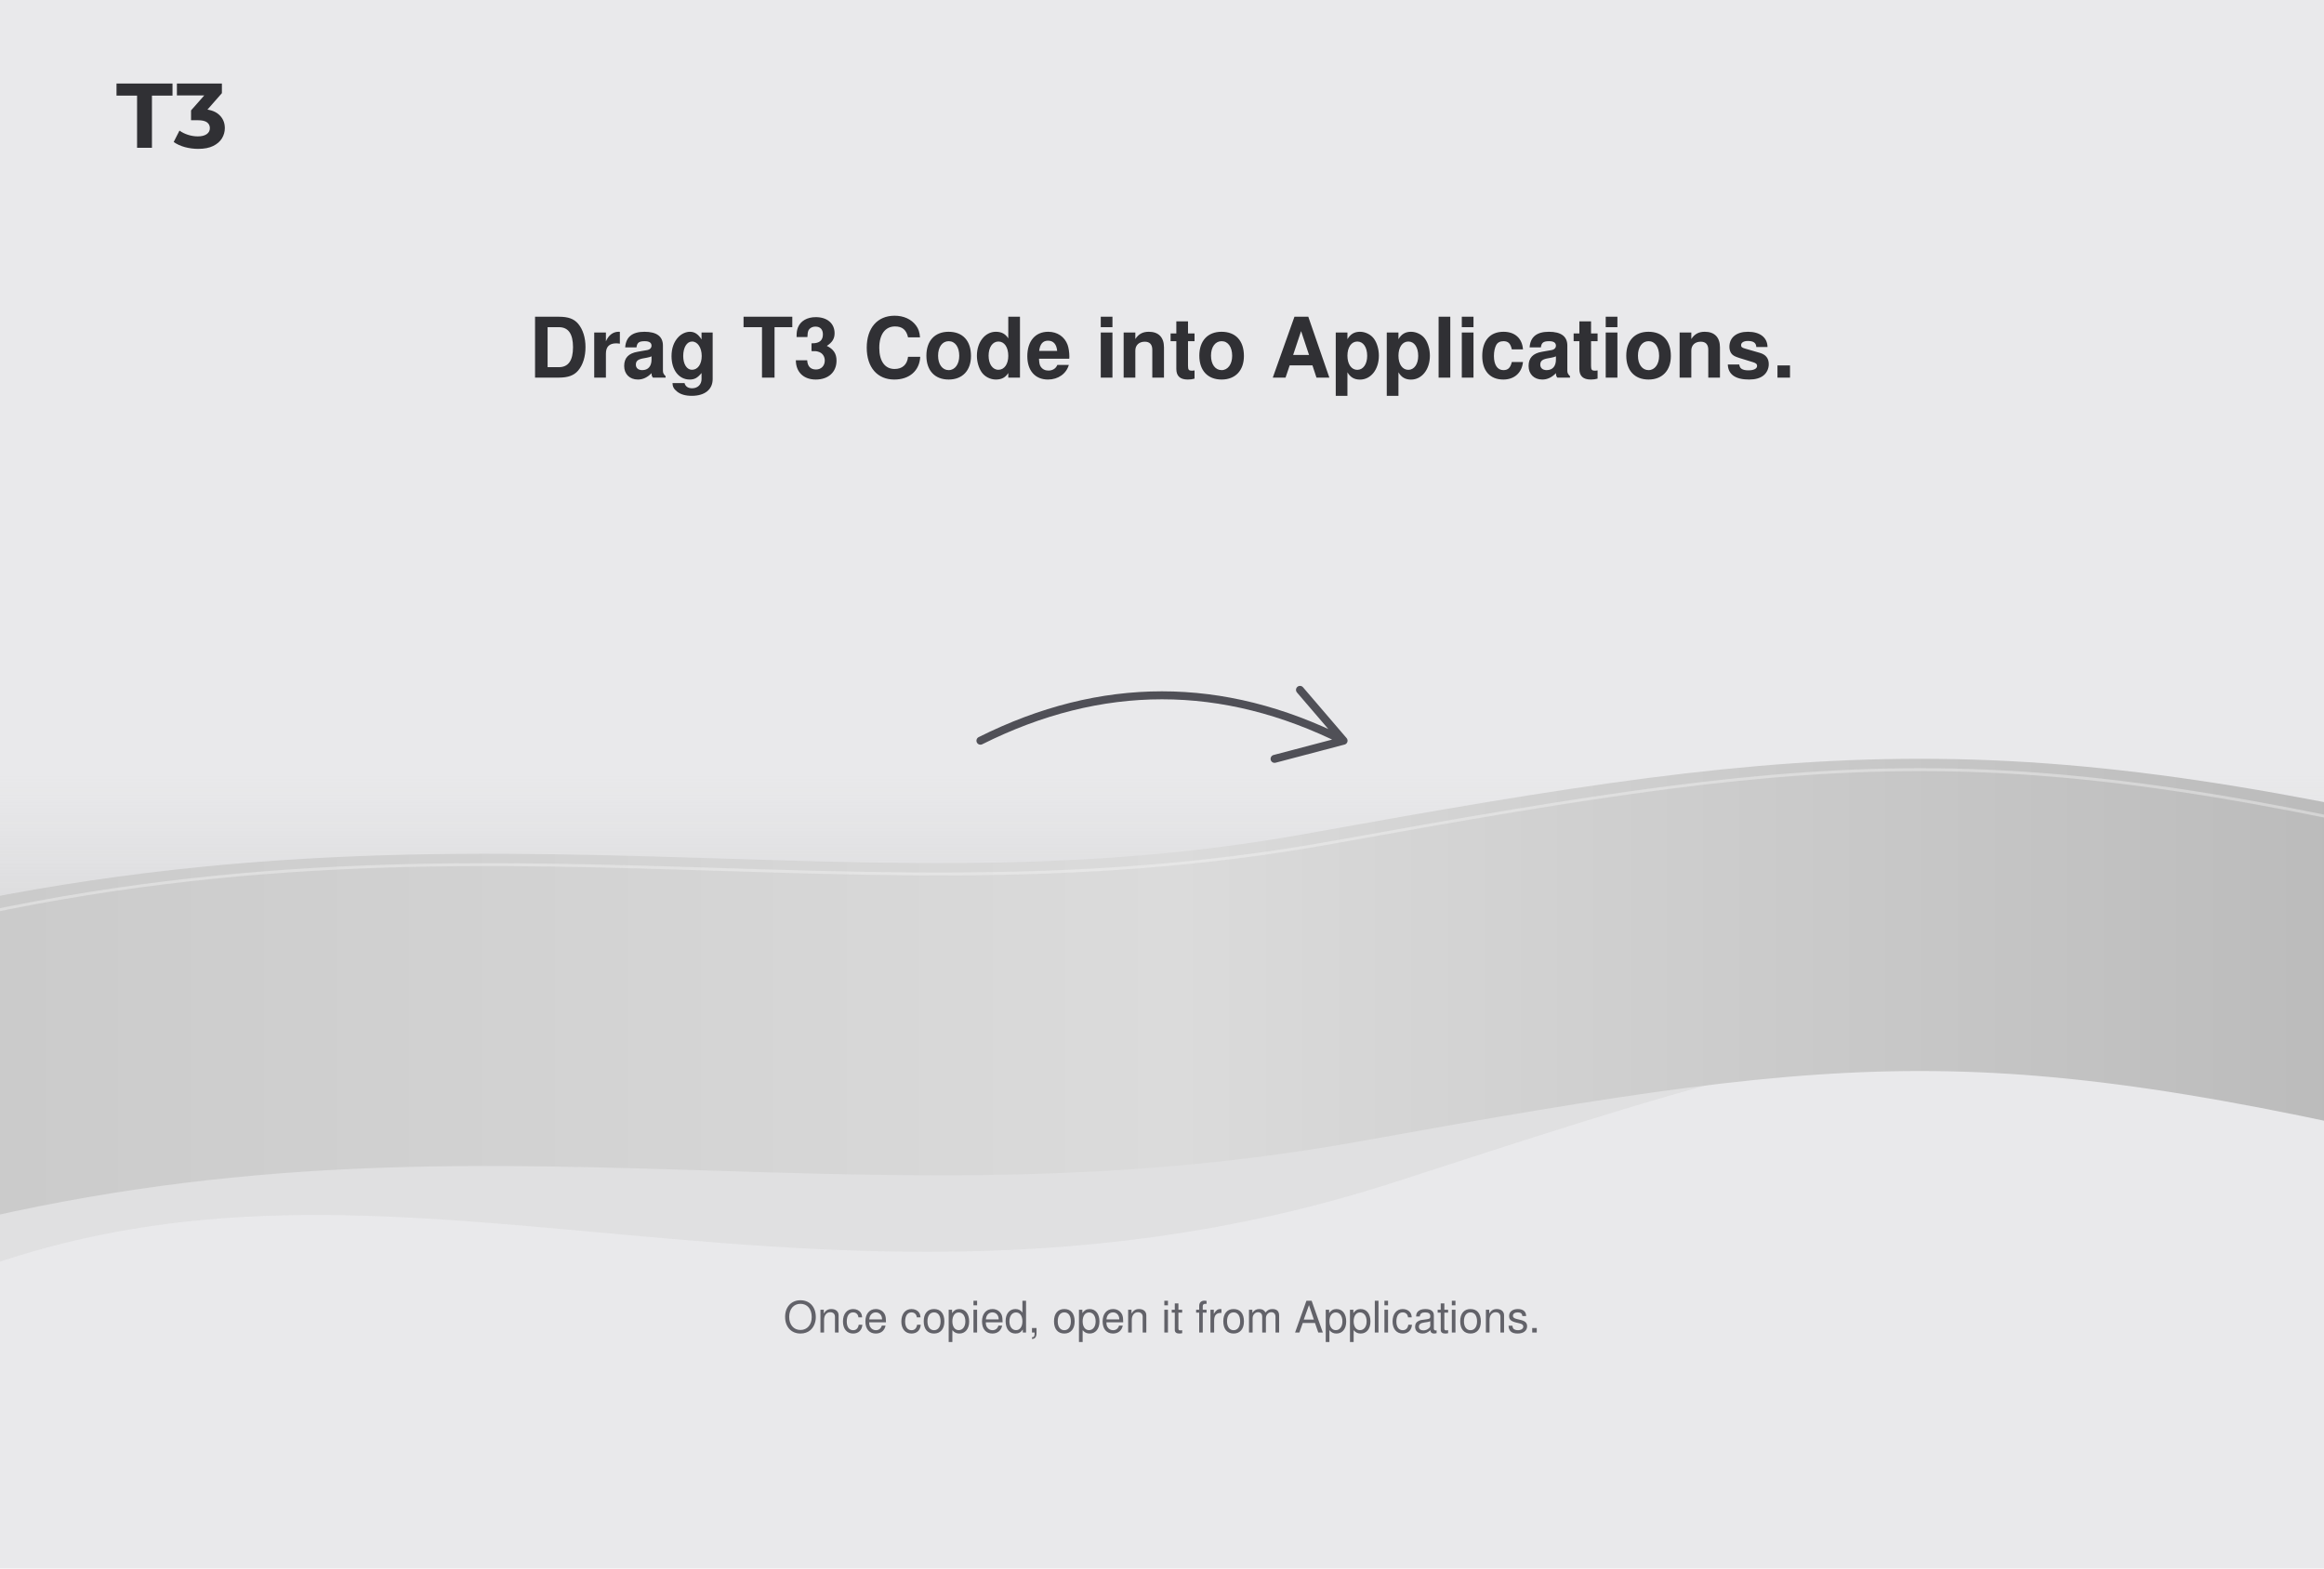
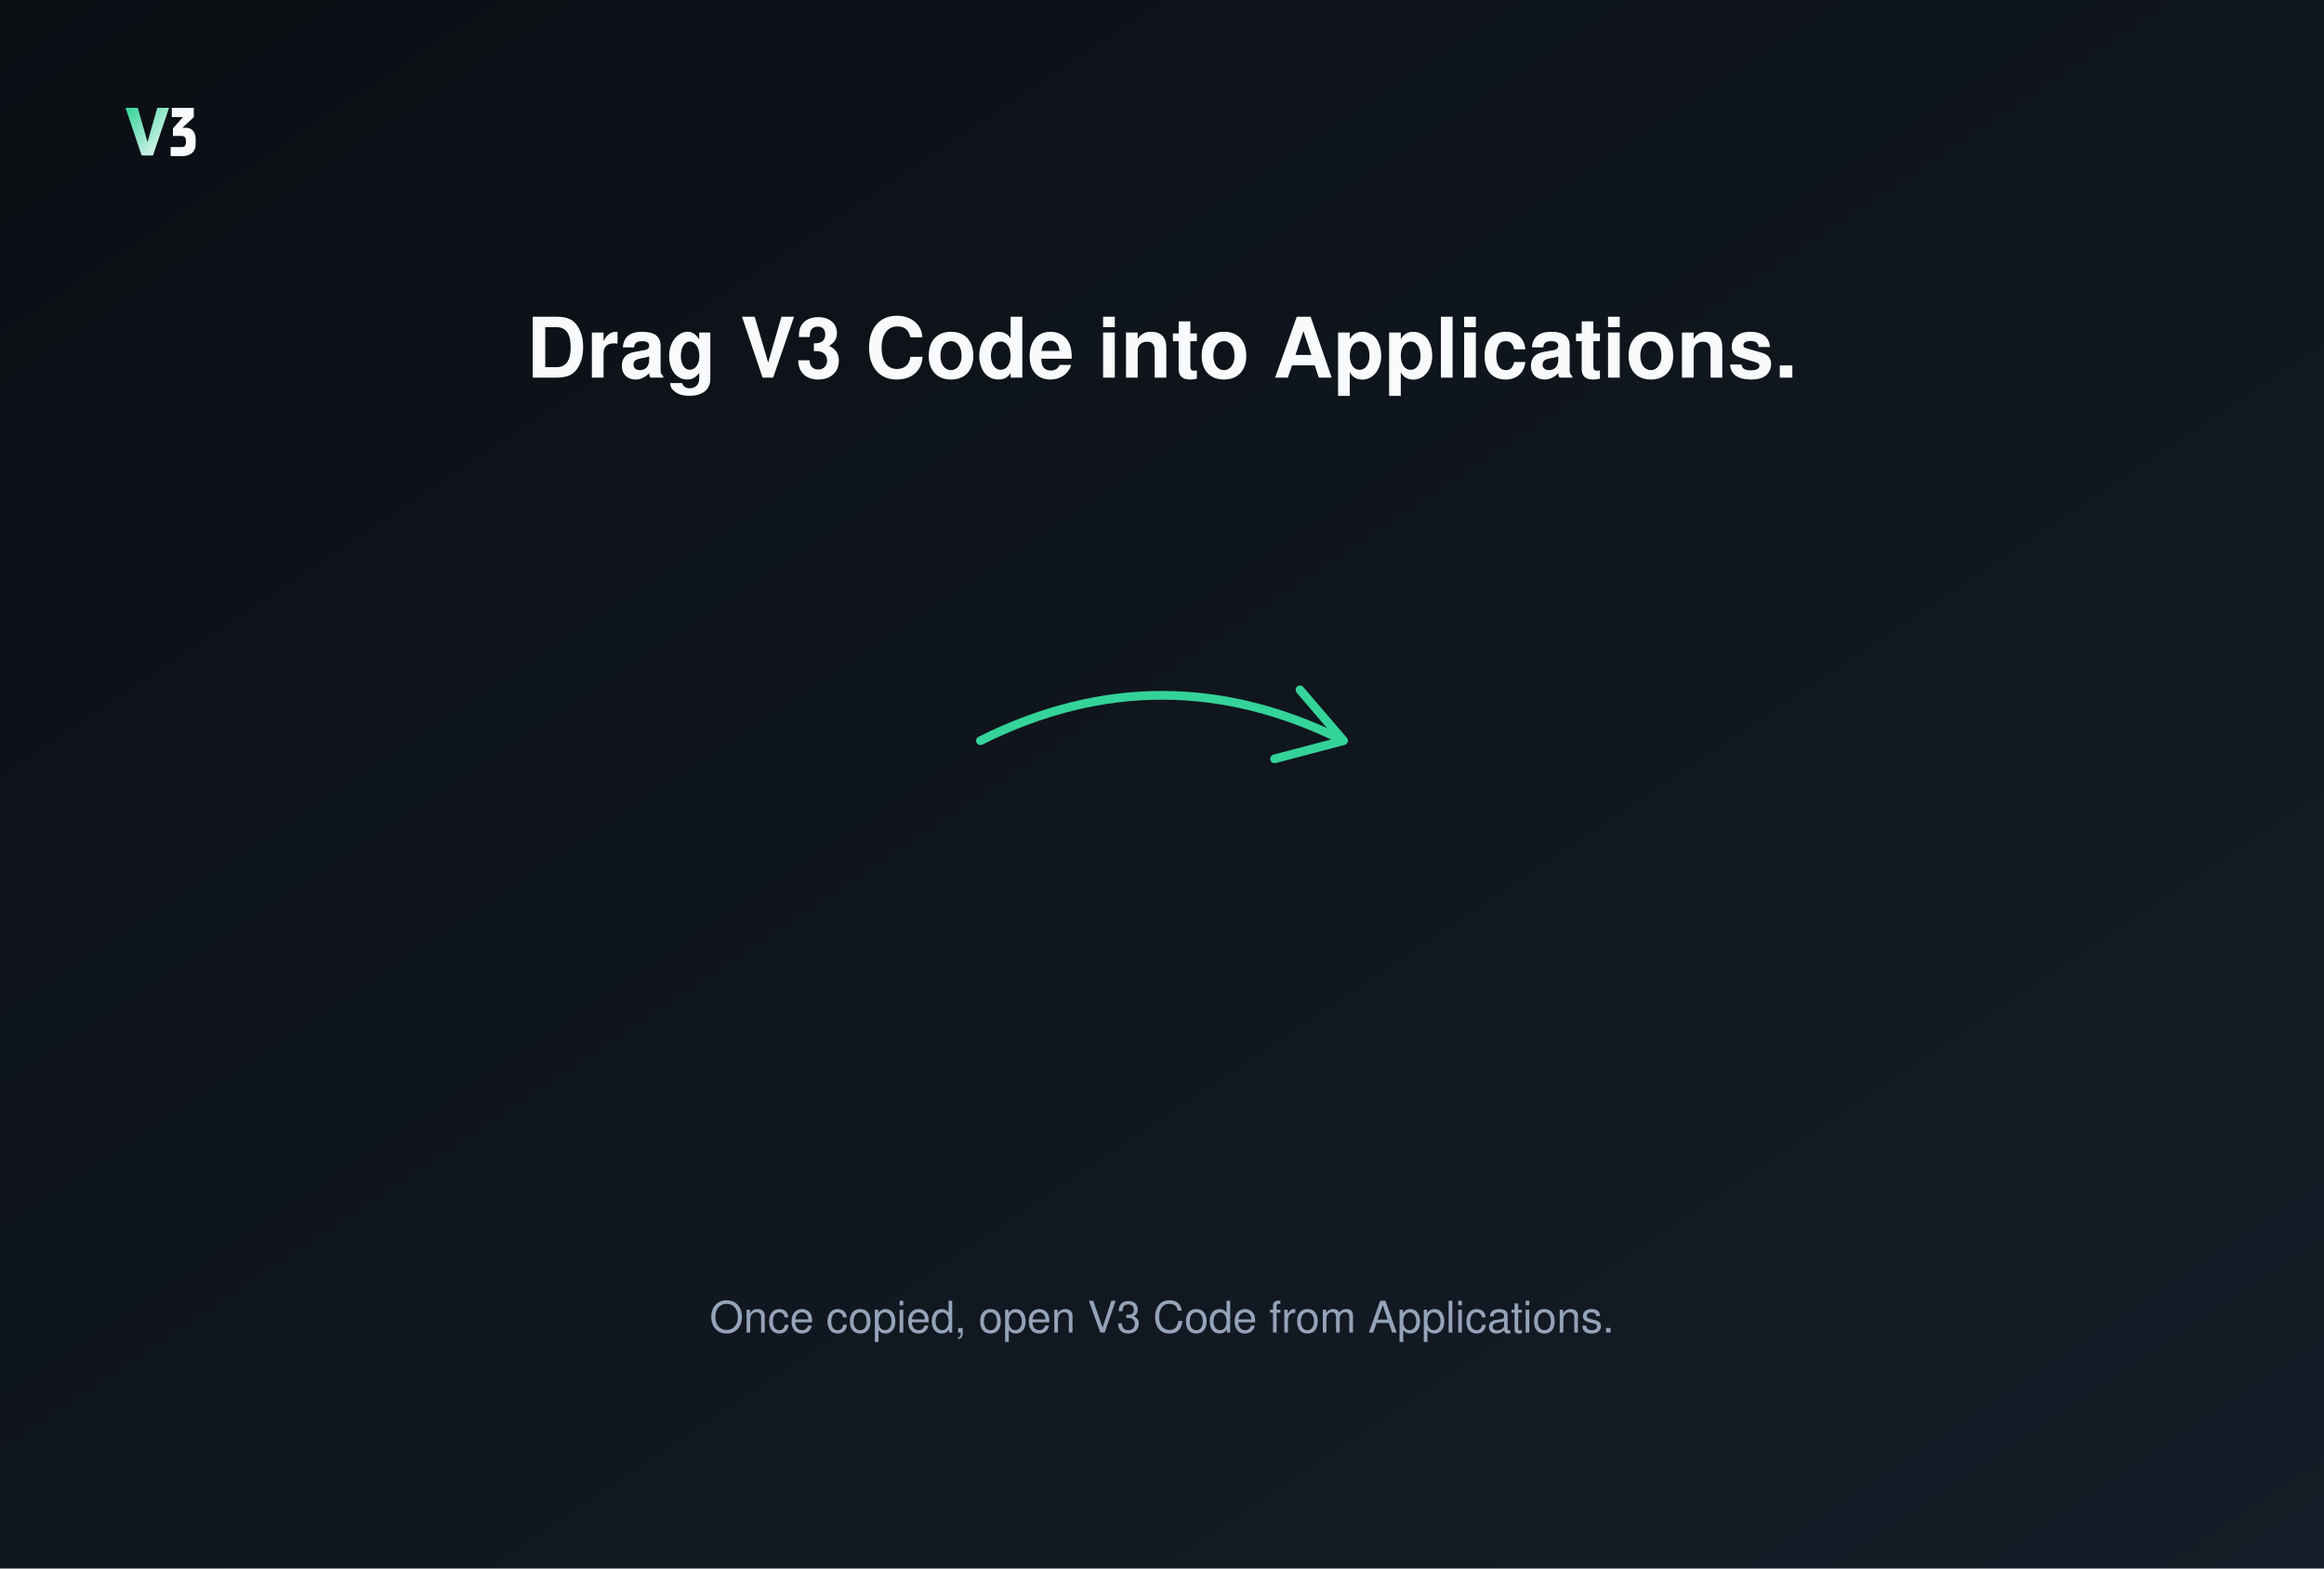
<svg xmlns="http://www.w3.org/2000/svg" width="1280" height="864" viewBox="0 0 640 432">
  <defs>
-     <linearGradient id="veil" x1="0" y1="0" x2="0" y2="1">
-       <stop stop-color="#B7B7B7" stop-opacity="0" />
-       <stop offset=".55" stop-color="#A5A5A5" stop-opacity=".24" />
-       <stop offset="1" stop-color="#D1D1D1" stop-opacity=".4" />
+     <linearGradient id="bg" x1="0" y1="0" x2="1" y2="1">
+       <stop offset="0%" stop-color="#0B0F14" />
+       <stop offset="100%" stop-color="#151D28" />
    </linearGradient>
-     <linearGradient id="silk" x1="0" y1="0" x2="1" y2="0">
-       <stop stop-color="#C8C8C8" />
-       <stop offset=".5" stop-color="#DBDBDB" />
-       <stop offset="1" stop-color="#B5B5B5" />
+     <linearGradient id="accent" x1="0" y1="0" x2="1" y2="1">
+       <stop offset="0%" stop-color="#34D399" />
+       <stop offset="100%" stop-color="#F8FAFC" />
    </linearGradient>
  </defs>
-   <rect width="640" height="432" fill="#E9E9EB" />
-   <path d="M-60 293C95 220 214 304 362 256S559 191 707 257" stroke="url(#veil)" stroke-width="146" fill="none" opacity="1" stroke-linecap="round" stroke-linejoin="round" />
-   <path d="M-60 306C113 252 223 298 367 272S553 242 707 280" stroke="url(#silk)" stroke-width="86" fill="none" opacity="1" stroke-linecap="round" stroke-linejoin="round" />
-   <path d="M-60 266C113 212 223 258 367 232S553 202 707 240" stroke="#F5F5F5" stroke-width="0.8" fill="none" opacity="0.42" stroke-linecap="round" stroke-linejoin="round" />
-   <svg x="32" y="23" width="30" height="18" viewBox="15.531 37 94.394 56.96" fill="#303034">
-     <path d="M33.451 93V47.56H15.531V37H64.331V47.56H46.411V93H33.451ZM86.725 93.96C82.832 93.96 78.965 93.453 75.125 92.44C71.285 91.373 68.032 89.88 65.365 87.96L70.405 78.04C72.539 79.587 75.019 80.813 77.845 81.72C80.672 82.627 83.525 83.08 86.405 83.08C89.659 83.08 92.219 82.44 94.085 81.16C95.952 79.88 96.885 78.12 96.885 75.88C96.885 73.747 96.059 72.067 94.405 70.84C92.752 69.613 90.085 69 86.405 69H80.485V60.44L96.085 42.76L97.525 47.4H68.165V37H107.365V45.4L91.845 63.08L85.285 59.32H89.045C95.925 59.32 101.125 60.867 104.645 63.96C108.165 67.053 109.925 71.027 109.925 75.88C109.925 79.027 109.099 81.987 107.445 84.76C105.792 87.48 103.259 89.693 99.845 91.4C96.432 93.107 92.059 93.96 86.725 93.96Z" />
+   <rect width="640" height="432" fill="url(#bg)" />
+   <svg x="28" y="20" width="32" height="32" viewBox="0 0 1024 1024">
+     <path d="M210 310 L318 310 L404 612 L490 310 L594 310 L452 730 L352 730 Z" fill="url(#accent)" />
+     <path d="M618 310 L812 310 L812 392 L712 486 L744 486 C794 486 828 524 828 584 L828 634 C828 696 782 736 710 736 L608 736 L608 656 L706 656 C730 656 742 642 742 618 L742 596 C742 572 728 558 702 558 L628 558 L628 492 L716 392 L618 392 Z" fill="#F8FAFC" />
  </svg>
-   <text x="320" y="104" fill="#303034" font-family="Helvetica" font-size="23" font-weight="700" text-anchor="middle">Drag T3 Code into Applications.</text>
-   <path d="M270 204Q320 179 370 204M358 190L370 204L351 209" stroke="#505057" stroke-width="2.2" fill="none" opacity="1" stroke-linecap="round" stroke-linejoin="round" />
-   <text x="320" y="367" fill="#626269" font-family="Helvetica" font-size="12" font-weight="400" text-anchor="middle">Once copied, open it from Applications.</text>
+   <text x="320" y="104" fill="#F8FAFC" font-family="Helvetica, Arial, sans-serif" font-size="23" font-weight="700" text-anchor="middle">Drag V3 Code into Applications.</text>
+   <path d="M270 204Q320 179 370 204M358 190L370 204L351 209" stroke="#34D399" stroke-width="2.4" fill="none" stroke-linecap="round" stroke-linejoin="round" />
+   <text x="320" y="367" fill="#94A3B8" font-family="Helvetica, Arial, sans-serif" font-size="12" font-weight="400" text-anchor="middle">Once copied, open V3 Code from Applications.</text>
</svg>
